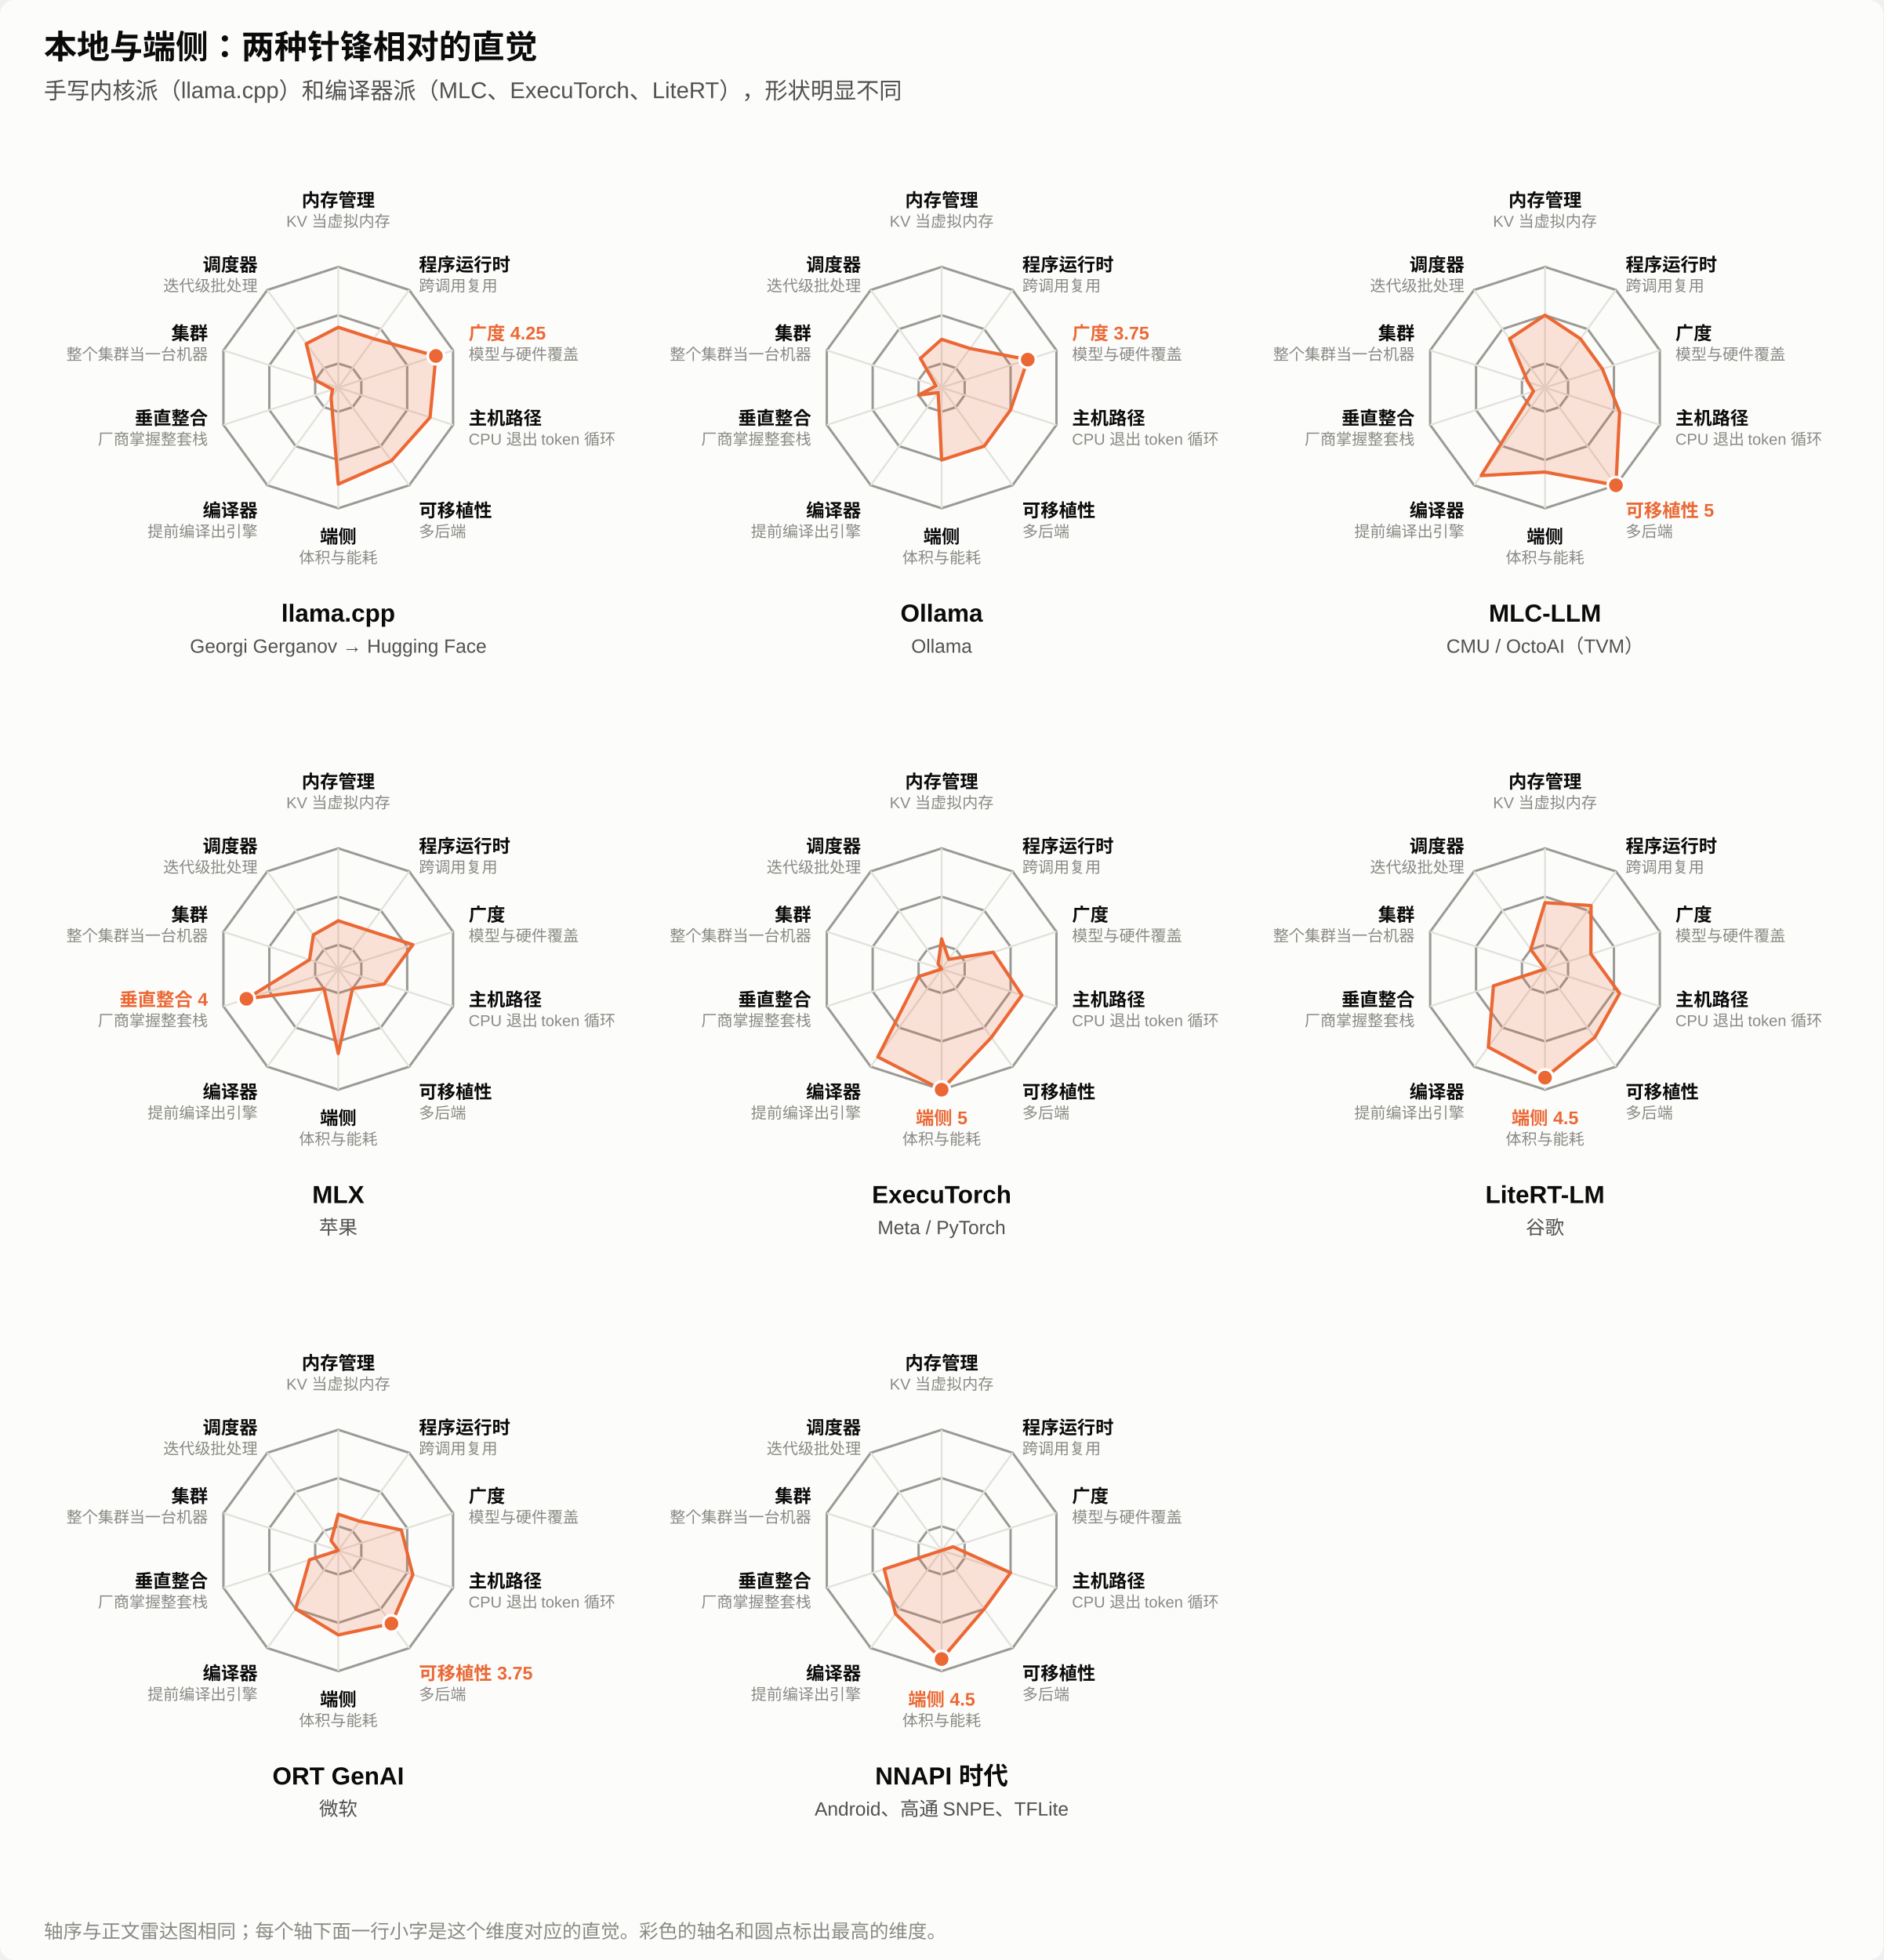
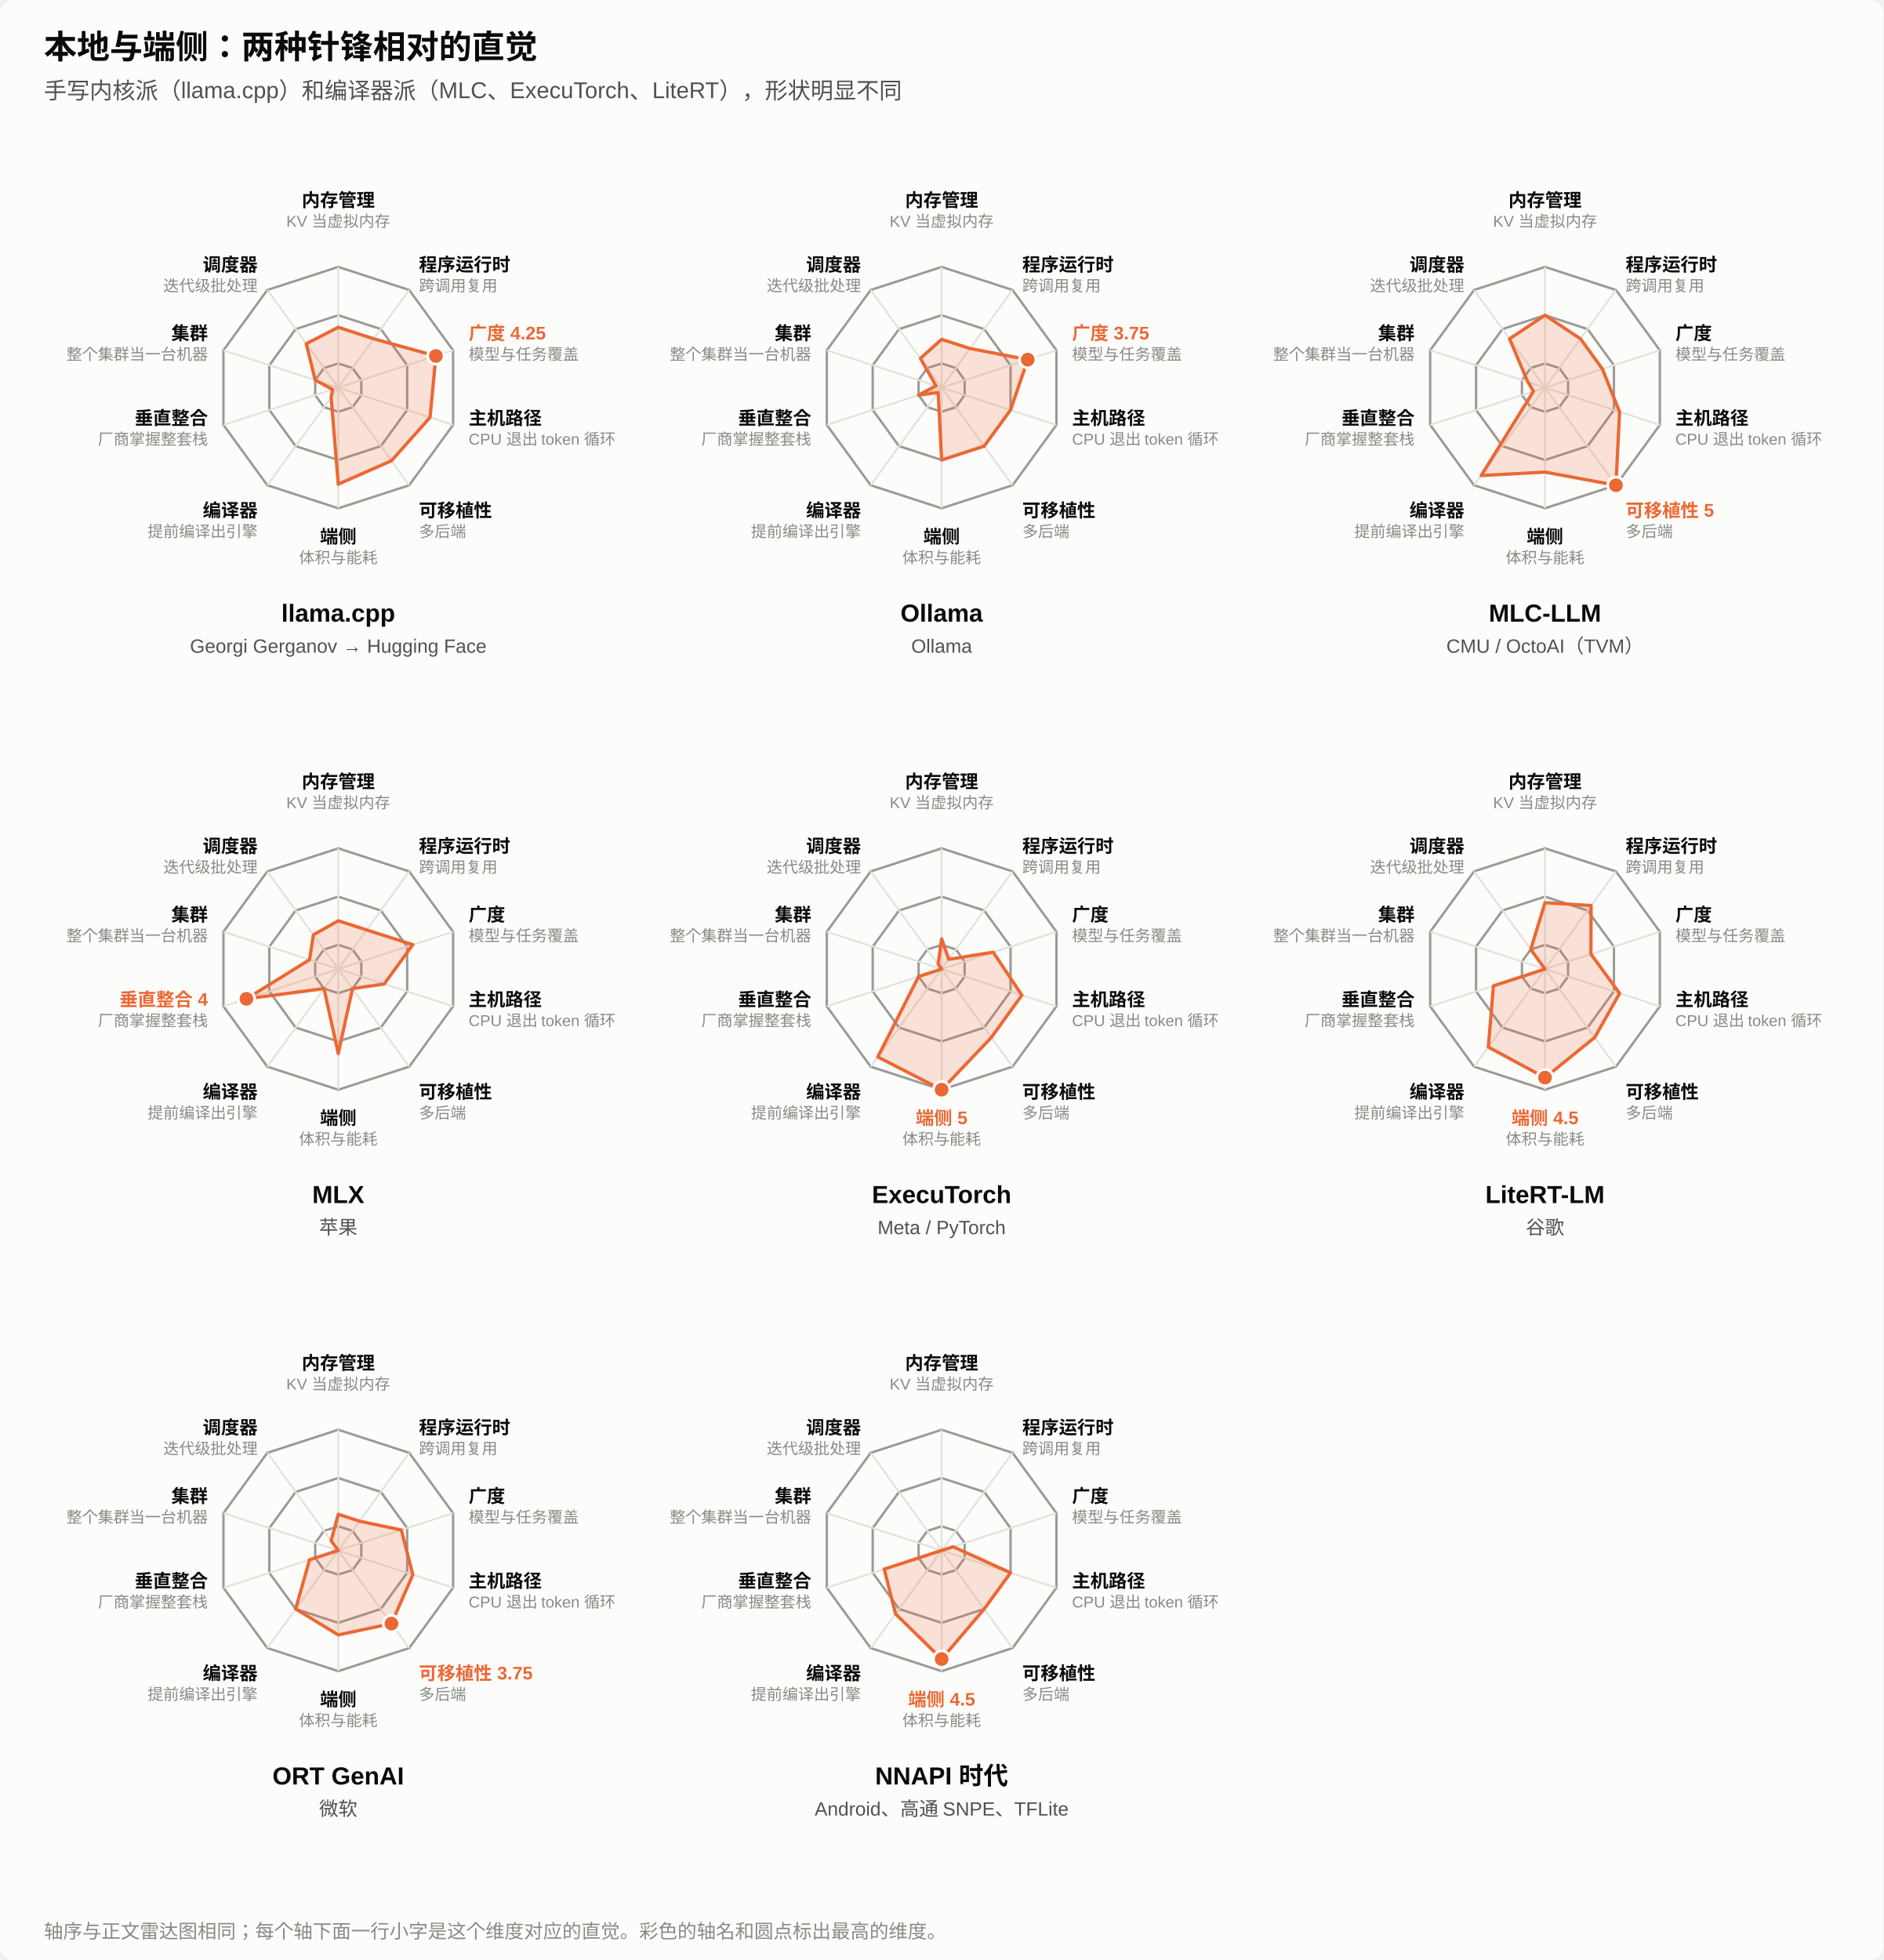
<svg xmlns="http://www.w3.org/2000/svg" viewBox="0 0 1030 1072" class="s" role="img" aria-label="本地与端侧：两种针锋相对的直觉">
  <style>
.s{font-family:-apple-system,"Segoe UI","PingFang SC","Noto Sans SC","Helvetica Neue",Arial,sans-serif}
.bg{fill:#fcfcfb}.t1{fill:#0b0b0b}.t2{fill:#52514e}.t3{fill:#8a8984}.w{fill:#ffffff}
.ln{stroke:#9b9a95;stroke-width:1.3;fill:none}.lnd{stroke:#9b9a95;stroke-width:1.2;fill:none;stroke-dasharray:4 3}
.box{fill:#fcfcfb;stroke:#9b9a95;stroke-width:1.2}.soft{fill:#f3f2ef}.lane{fill:#f3f2ef}
.m1{fill:#2a78d6}.m2{fill:#eb6834}.m3{fill:#1baf7a}.m4{fill:#8a63d2}.m5{fill:#7f8fa6}.m6{fill:#b5b0a2}
.b1{fill:#2a78d6;fill-opacity:.12;stroke:#2a78d6;stroke-width:1.3}.b2{fill:#eb6834;fill-opacity:.12;stroke:#eb6834;stroke-width:1.3}
.b3{fill:#1baf7a;fill-opacity:.12;stroke:#1baf7a;stroke-width:1.3}.b5{fill:#7f8fa6;fill-opacity:.12;stroke:#7f8fa6;stroke-width:1.3}
.ah{fill:#9b9a95}.yr{stroke:#e3e1da;stroke-width:1}.hl{fill:#eb6834;fill-opacity:.07}
@media (prefers-color-scheme:dark){.bg,.box{fill:#1a1a19}.t1{fill:#f0efec}.t2{fill:#c3c2b7}.t3{fill:#8f8e88}.soft,.lane{fill:#242422}
.ln,.lnd,.box{stroke:#6d6c66}.ah{fill:#6d6c66}.yr{stroke:#2e2e2b}.m1{fill:#3987e5}.m2{fill:#d95926}.hl{fill:#d95926;fill-opacity:.10}}
</style>
  <defs>
    <marker id="ar" viewBox="0 0 10 10" refX="9" refY="5" markerWidth="7" markerHeight="7" orient="auto">
      <path class="ah" d="M0,0 L10,5 L0,10 z" />
    </marker>
  </defs>
  <rect class="bg" width="1030" height="1072" rx="8" />
  <text class="t1" x="24" y="32" font-size="18" font-weight="600">本地与端侧：两种针锋相对的直觉</text>
  <text class="t2" x="24" y="54" font-size="12.5">手写内核派（llama.cpp）和编译器派（MLC、ExecuTorch、LiteRT），形状明显不同</text>
  <polygon class="ln" stroke-width=".7" points="185.0,198.8 192.8,201.3 197.6,207.9 197.6,216.1 192.8,222.7 185.0,225.2 177.2,222.7 172.4,216.1 172.4,207.9 177.2,201.3" />
  <polygon class="ln" stroke-width=".7" points="185.0,172.4 208.3,180.0 222.7,199.8 222.7,224.2 208.3,244.0 185.0,251.6 161.7,244.0 147.3,224.2 147.3,199.8 161.7,180.0" />
  <polygon class="ln" stroke-width=".7" points="185.0,146.0 223.8,158.6 247.8,191.6 247.8,232.4 223.8,265.4 185.0,278.0 146.2,265.4 122.2,232.4 122.2,191.6 146.2,158.6" />
  <line class="yr" x1="185.0" y1="212" x2="185.0" y2="146.0" />
  <line class="yr" x1="185.0" y1="212" x2="223.8" y2="158.6" />
  <line class="yr" x1="185.0" y1="212" x2="247.8" y2="191.6" />
  <line class="yr" x1="185.0" y1="212" x2="247.8" y2="232.4" />
  <line class="yr" x1="185.0" y1="212" x2="223.8" y2="265.4" />
  <line class="yr" x1="185.0" y1="212" x2="185.0" y2="278.0" />
  <line class="yr" x1="185.0" y1="212" x2="146.2" y2="265.4" />
  <line class="yr" x1="185.0" y1="212" x2="122.2" y2="232.4" />
  <line class="yr" x1="185.0" y1="212" x2="122.2" y2="191.6" />
  <line class="yr" x1="185.0" y1="212" x2="146.2" y2="158.6" />
  <polygon points="185.0,179.0 204.4,185.3 238.4,194.7 235.2,228.3 214.1,252.0 185.0,264.8 181.1,217.3 181.9,213.0 172.4,207.9 167.5,188.0" fill="#eb6834" fill-opacity=".18" stroke="#eb6834" stroke-width="1.8" stroke-linejoin="round" />
  <text class="t1" x="185.0" y="113.0" font-size="10" font-weight="700" text-anchor="middle">内存管理</text>
  <text class="t3" x="185.0" y="124.0" font-size="8.6" text-anchor="middle">KV 当虚拟内存</text>
  <text class="t1" x="229.1" y="148.3" font-size="10" font-weight="700" text-anchor="start">程序运行时</text>
  <text class="t3" x="229.1" y="159.3" font-size="8.6" text-anchor="start">跨调用复用</text>
  <text class="t1" x="256.3" y="185.8" font-size="10" font-weight="700" text-anchor="start" style="fill:#eb6834">广度 4.25</text>
-   <text class="t3" x="256.3" y="196.8" font-size="8.6" text-anchor="start">模型与硬件覆盖</text>
+   <text class="t3" x="256.3" y="196.8" font-size="8.6" text-anchor="start">模型与任务覆盖</text>
  <text class="t1" x="256.3" y="232.2" font-size="10" font-weight="700" text-anchor="start">主机路径</text>
  <text class="t3" x="256.3" y="243.2" font-size="8.6" text-anchor="start">CPU 退出 token 循环</text>
  <text class="t1" x="229.1" y="282.7" font-size="10" font-weight="700" text-anchor="start">可移植性</text>
  <text class="t3" x="229.1" y="293.7" font-size="8.6" text-anchor="start">多后端</text>
  <text class="t1" x="185.0" y="297.0" font-size="10" font-weight="700" text-anchor="middle">端侧</text>
  <text class="t3" x="185.0" y="308.0" font-size="8.6" text-anchor="middle">体积与能耗</text>
  <text class="t1" x="140.9" y="282.7" font-size="10" font-weight="700" text-anchor="end">编译器</text>
  <text class="t3" x="140.9" y="293.7" font-size="8.6" text-anchor="end">提前编译出引擎</text>
  <text class="t1" x="113.7" y="232.2" font-size="10" font-weight="700" text-anchor="end">垂直整合</text>
  <text class="t3" x="113.7" y="243.2" font-size="8.6" text-anchor="end">厂商掌握整套栈</text>
  <text class="t1" x="113.7" y="185.8" font-size="10" font-weight="700" text-anchor="end">集群</text>
  <text class="t3" x="113.7" y="196.8" font-size="8.6" text-anchor="end">整个集群当一台机器</text>
  <text class="t1" x="140.9" y="148.3" font-size="10" font-weight="700" text-anchor="end">调度器</text>
  <text class="t3" x="140.9" y="159.3" font-size="8.6" text-anchor="end">迭代级批处理</text>
  <circle cx="238.4" cy="194.7" r="4.5" fill="#eb6834" stroke="#fff" stroke-width="1.5" />
  <text class="t1" x="185.0" y="340.0" font-size="13.5" text-anchor="middle" font-weight="700">llama.cpp</text>
  <text class="t2" x="185.0" y="357.0" font-size="10.5" text-anchor="middle">Georgi Gerganov → Hugging Face</text>
  <polygon class="ln" stroke-width=".7" points="515.0,198.8 522.8,201.3 527.6,207.9 527.6,216.1 522.8,222.7 515.0,225.2 507.2,222.7 502.4,216.1 502.4,207.9 507.2,201.3" />
  <polygon class="ln" stroke-width=".7" points="515.0,172.4 538.3,180.0 552.7,199.8 552.7,224.2 538.3,244.0 515.0,251.6 491.7,244.0 477.3,224.2 477.3,199.8 491.7,180.0" />
  <polygon class="ln" stroke-width=".7" points="515.0,146.0 553.8,158.6 577.8,191.6 577.8,232.4 553.8,265.4 515.0,278.0 476.2,265.4 452.2,232.4 452.2,191.6 476.2,158.6" />
  <line class="yr" x1="515.0" y1="212" x2="515.0" y2="146.0" />
  <line class="yr" x1="515.0" y1="212" x2="553.8" y2="158.6" />
  <line class="yr" x1="515.0" y1="212" x2="577.8" y2="191.6" />
  <line class="yr" x1="515.0" y1="212" x2="577.8" y2="232.4" />
  <line class="yr" x1="515.0" y1="212" x2="553.8" y2="265.4" />
  <line class="yr" x1="515.0" y1="212" x2="515.0" y2="278.0" />
  <line class="yr" x1="515.0" y1="212" x2="476.2" y2="265.4" />
  <line class="yr" x1="515.0" y1="212" x2="452.2" y2="232.4" />
  <line class="yr" x1="515.0" y1="212" x2="452.2" y2="191.6" />
  <line class="yr" x1="515.0" y1="212" x2="476.2" y2="158.6" />
  <polygon points="515.0,185.6 530.5,190.6 562.1,196.7 552.7,224.2 538.3,244.0 515.0,251.6 513.1,214.7 502.4,216.1 511.9,211.0 503.4,196.0" fill="#eb6834" fill-opacity=".18" stroke="#eb6834" stroke-width="1.8" stroke-linejoin="round" />
  <text class="t1" x="515.0" y="113.0" font-size="10" font-weight="700" text-anchor="middle">内存管理</text>
  <text class="t3" x="515.0" y="124.0" font-size="8.6" text-anchor="middle">KV 当虚拟内存</text>
  <text class="t1" x="559.1" y="148.3" font-size="10" font-weight="700" text-anchor="start">程序运行时</text>
  <text class="t3" x="559.1" y="159.3" font-size="8.6" text-anchor="start">跨调用复用</text>
  <text class="t1" x="586.3" y="185.8" font-size="10" font-weight="700" text-anchor="start" style="fill:#eb6834">广度 3.75</text>
-   <text class="t3" x="586.3" y="196.8" font-size="8.6" text-anchor="start">模型与硬件覆盖</text>
+   <text class="t3" x="586.3" y="196.8" font-size="8.6" text-anchor="start">模型与任务覆盖</text>
  <text class="t1" x="586.3" y="232.2" font-size="10" font-weight="700" text-anchor="start">主机路径</text>
  <text class="t3" x="586.3" y="243.2" font-size="8.6" text-anchor="start">CPU 退出 token 循环</text>
  <text class="t1" x="559.1" y="282.7" font-size="10" font-weight="700" text-anchor="start">可移植性</text>
  <text class="t3" x="559.1" y="293.7" font-size="8.6" text-anchor="start">多后端</text>
  <text class="t1" x="515.0" y="297.0" font-size="10" font-weight="700" text-anchor="middle">端侧</text>
  <text class="t3" x="515.0" y="308.0" font-size="8.6" text-anchor="middle">体积与能耗</text>
  <text class="t1" x="470.9" y="282.7" font-size="10" font-weight="700" text-anchor="end">编译器</text>
  <text class="t3" x="470.9" y="293.7" font-size="8.6" text-anchor="end">提前编译出引擎</text>
  <text class="t1" x="443.7" y="232.2" font-size="10" font-weight="700" text-anchor="end">垂直整合</text>
  <text class="t3" x="443.7" y="243.2" font-size="8.6" text-anchor="end">厂商掌握整套栈</text>
  <text class="t1" x="443.7" y="185.8" font-size="10" font-weight="700" text-anchor="end">集群</text>
  <text class="t3" x="443.7" y="196.8" font-size="8.6" text-anchor="end">整个集群当一台机器</text>
  <text class="t1" x="470.9" y="148.3" font-size="10" font-weight="700" text-anchor="end">调度器</text>
  <text class="t3" x="470.9" y="159.3" font-size="8.6" text-anchor="end">迭代级批处理</text>
  <circle cx="562.1" cy="196.7" r="4.5" fill="#eb6834" stroke="#fff" stroke-width="1.5" />
  <text class="t1" x="515.0" y="340.0" font-size="13.5" text-anchor="middle" font-weight="700">Ollama</text>
  <text class="t2" x="515.0" y="357.0" font-size="10.5" text-anchor="middle">Ollama</text>
  <polygon class="ln" stroke-width=".7" points="845.0,198.8 852.8,201.3 857.6,207.9 857.6,216.1 852.8,222.7 845.0,225.2 837.2,222.7 832.4,216.1 832.4,207.9 837.2,201.3" />
  <polygon class="ln" stroke-width=".7" points="845.0,172.4 868.3,180.0 882.7,199.8 882.7,224.2 868.3,244.0 845.0,251.6 821.7,244.0 807.3,224.2 807.3,199.8 821.7,180.0" />
  <polygon class="ln" stroke-width=".7" points="845.0,146.0 883.8,158.6 907.8,191.6 907.8,232.4 883.8,265.4 845.0,278.0 806.2,265.4 782.2,232.4 782.2,191.6 806.2,158.6" />
  <line class="yr" x1="845.0" y1="212" x2="845.0" y2="146.0" />
  <line class="yr" x1="845.0" y1="212" x2="883.8" y2="158.6" />
  <line class="yr" x1="845.0" y1="212" x2="907.8" y2="191.6" />
  <line class="yr" x1="845.0" y1="212" x2="907.8" y2="232.4" />
  <line class="yr" x1="845.0" y1="212" x2="883.8" y2="265.4" />
  <line class="yr" x1="845.0" y1="212" x2="845.0" y2="278.0" />
  <line class="yr" x1="845.0" y1="212" x2="806.2" y2="265.4" />
  <line class="yr" x1="845.0" y1="212" x2="782.2" y2="232.4" />
  <line class="yr" x1="845.0" y1="212" x2="782.2" y2="191.6" />
  <line class="yr" x1="845.0" y1="212" x2="806.2" y2="158.6" />
  <polygon points="845.0,172.4 864.4,185.3 876.4,201.8 885.8,225.3 883.8,265.4 845.0,258.2 810.1,260.1 838.7,214.0 835.6,208.9 825.6,185.3" fill="#eb6834" fill-opacity=".18" stroke="#eb6834" stroke-width="1.8" stroke-linejoin="round" />
  <text class="t1" x="845.0" y="113.0" font-size="10" font-weight="700" text-anchor="middle">内存管理</text>
  <text class="t3" x="845.0" y="124.0" font-size="8.6" text-anchor="middle">KV 当虚拟内存</text>
  <text class="t1" x="889.1" y="148.3" font-size="10" font-weight="700" text-anchor="start">程序运行时</text>
  <text class="t3" x="889.1" y="159.3" font-size="8.6" text-anchor="start">跨调用复用</text>
  <text class="t1" x="916.3" y="185.8" font-size="10" font-weight="700" text-anchor="start">广度</text>
-   <text class="t3" x="916.3" y="196.8" font-size="8.6" text-anchor="start">模型与硬件覆盖</text>
+   <text class="t3" x="916.3" y="196.8" font-size="8.6" text-anchor="start">模型与任务覆盖</text>
  <text class="t1" x="916.3" y="232.2" font-size="10" font-weight="700" text-anchor="start">主机路径</text>
  <text class="t3" x="916.3" y="243.2" font-size="8.6" text-anchor="start">CPU 退出 token 循环</text>
  <text class="t1" x="889.1" y="282.7" font-size="10" font-weight="700" text-anchor="start" style="fill:#eb6834">可移植性 5</text>
  <text class="t3" x="889.1" y="293.7" font-size="8.6" text-anchor="start">多后端</text>
  <text class="t1" x="845.0" y="297.0" font-size="10" font-weight="700" text-anchor="middle">端侧</text>
  <text class="t3" x="845.0" y="308.0" font-size="8.6" text-anchor="middle">体积与能耗</text>
  <text class="t1" x="800.9" y="282.7" font-size="10" font-weight="700" text-anchor="end">编译器</text>
  <text class="t3" x="800.9" y="293.7" font-size="8.6" text-anchor="end">提前编译出引擎</text>
  <text class="t1" x="773.7" y="232.2" font-size="10" font-weight="700" text-anchor="end">垂直整合</text>
  <text class="t3" x="773.7" y="243.2" font-size="8.6" text-anchor="end">厂商掌握整套栈</text>
  <text class="t1" x="773.7" y="185.8" font-size="10" font-weight="700" text-anchor="end">集群</text>
  <text class="t3" x="773.7" y="196.8" font-size="8.6" text-anchor="end">整个集群当一台机器</text>
  <text class="t1" x="800.9" y="148.3" font-size="10" font-weight="700" text-anchor="end">调度器</text>
  <text class="t3" x="800.9" y="159.3" font-size="8.6" text-anchor="end">迭代级批处理</text>
  <circle cx="883.8" cy="265.4" r="4.5" fill="#eb6834" stroke="#fff" stroke-width="1.5" />
  <text class="t1" x="845.0" y="340.0" font-size="13.5" text-anchor="middle" font-weight="700">MLC-LLM</text>
  <text class="t2" x="845.0" y="357.0" font-size="10.5" text-anchor="middle">CMU / OctoAI（TVM）</text>
  <polygon class="ln" stroke-width=".7" points="185.0,516.8 192.8,519.3 197.6,525.9 197.6,534.1 192.8,540.7 185.0,543.2 177.2,540.7 172.4,534.1 172.4,525.9 177.2,519.3" />
  <polygon class="ln" stroke-width=".7" points="185.0,490.4 208.3,498.0 222.7,517.8 222.7,542.2 208.3,562.0 185.0,569.6 161.7,562.0 147.3,542.2 147.3,517.8 161.7,498.0" />
  <polygon class="ln" stroke-width=".7" points="185.0,464.0 223.8,476.6 247.8,509.6 247.8,550.4 223.8,583.4 185.0,596.0 146.2,583.4 122.2,550.4 122.2,509.6 146.2,476.6" />
  <line class="yr" x1="185.0" y1="530" x2="185.0" y2="464.0" />
  <line class="yr" x1="185.0" y1="530" x2="223.8" y2="476.6" />
  <line class="yr" x1="185.0" y1="530" x2="247.8" y2="509.6" />
  <line class="yr" x1="185.0" y1="530" x2="247.8" y2="550.4" />
  <line class="yr" x1="185.0" y1="530" x2="223.8" y2="583.4" />
  <line class="yr" x1="185.0" y1="530" x2="185.0" y2="596.0" />
  <line class="yr" x1="185.0" y1="530" x2="146.2" y2="583.4" />
  <line class="yr" x1="185.0" y1="530" x2="122.2" y2="550.4" />
  <line class="yr" x1="185.0" y1="530" x2="122.2" y2="509.6" />
  <line class="yr" x1="185.0" y1="530" x2="146.2" y2="476.6" />
  <polygon points="185.0,503.6 200.5,508.6 225.8,516.7 210.1,538.2 192.8,540.7 185.0,576.2 177.2,540.7 134.8,546.3 169.3,524.9 171.4,511.3" fill="#eb6834" fill-opacity=".18" stroke="#eb6834" stroke-width="1.8" stroke-linejoin="round" />
  <text class="t1" x="185.0" y="431.0" font-size="10" font-weight="700" text-anchor="middle">内存管理</text>
  <text class="t3" x="185.0" y="442.0" font-size="8.6" text-anchor="middle">KV 当虚拟内存</text>
  <text class="t1" x="229.1" y="466.3" font-size="10" font-weight="700" text-anchor="start">程序运行时</text>
  <text class="t3" x="229.1" y="477.3" font-size="8.6" text-anchor="start">跨调用复用</text>
  <text class="t1" x="256.3" y="503.8" font-size="10" font-weight="700" text-anchor="start">广度</text>
-   <text class="t3" x="256.3" y="514.8" font-size="8.6" text-anchor="start">模型与硬件覆盖</text>
+   <text class="t3" x="256.3" y="514.8" font-size="8.6" text-anchor="start">模型与任务覆盖</text>
  <text class="t1" x="256.3" y="550.2" font-size="10" font-weight="700" text-anchor="start">主机路径</text>
  <text class="t3" x="256.3" y="561.2" font-size="8.6" text-anchor="start">CPU 退出 token 循环</text>
  <text class="t1" x="229.1" y="600.7" font-size="10" font-weight="700" text-anchor="start">可移植性</text>
  <text class="t3" x="229.1" y="611.7" font-size="8.6" text-anchor="start">多后端</text>
  <text class="t1" x="185.0" y="615.0" font-size="10" font-weight="700" text-anchor="middle">端侧</text>
  <text class="t3" x="185.0" y="626.0" font-size="8.6" text-anchor="middle">体积与能耗</text>
  <text class="t1" x="140.9" y="600.7" font-size="10" font-weight="700" text-anchor="end">编译器</text>
  <text class="t3" x="140.9" y="611.7" font-size="8.6" text-anchor="end">提前编译出引擎</text>
  <text class="t1" x="113.7" y="550.2" font-size="10" font-weight="700" text-anchor="end" style="fill:#eb6834">垂直整合 4</text>
  <text class="t3" x="113.7" y="561.2" font-size="8.6" text-anchor="end">厂商掌握整套栈</text>
  <text class="t1" x="113.7" y="503.8" font-size="10" font-weight="700" text-anchor="end">集群</text>
  <text class="t3" x="113.7" y="514.8" font-size="8.6" text-anchor="end">整个集群当一台机器</text>
  <text class="t1" x="140.9" y="466.3" font-size="10" font-weight="700" text-anchor="end">调度器</text>
  <text class="t3" x="140.9" y="477.3" font-size="8.6" text-anchor="end">迭代级批处理</text>
  <circle cx="134.8" cy="546.3" r="4.5" fill="#eb6834" stroke="#fff" stroke-width="1.5" />
  <text class="t1" x="185.0" y="658.0" font-size="13.5" text-anchor="middle" font-weight="700">MLX</text>
  <text class="t2" x="185.0" y="675.0" font-size="10.5" text-anchor="middle">苹果</text>
  <polygon class="ln" stroke-width=".7" points="515.0,516.8 522.8,519.3 527.6,525.9 527.6,534.1 522.8,540.7 515.0,543.2 507.2,540.7 502.4,534.1 502.4,525.9 507.2,519.3" />
  <polygon class="ln" stroke-width=".7" points="515.0,490.4 538.3,498.0 552.7,517.8 552.7,542.2 538.3,562.0 515.0,569.6 491.7,562.0 477.3,542.2 477.3,517.8 491.7,498.0" />
  <polygon class="ln" stroke-width=".7" points="515.0,464.0 553.8,476.6 577.8,509.6 577.8,550.4 553.8,583.4 515.0,596.0 476.2,583.4 452.2,550.4 452.2,509.6 476.2,476.6" />
  <line class="yr" x1="515.0" y1="530" x2="515.0" y2="464.0" />
  <line class="yr" x1="515.0" y1="530" x2="553.8" y2="476.6" />
  <line class="yr" x1="515.0" y1="530" x2="577.8" y2="509.6" />
  <line class="yr" x1="515.0" y1="530" x2="577.8" y2="550.4" />
  <line class="yr" x1="515.0" y1="530" x2="553.8" y2="583.4" />
  <line class="yr" x1="515.0" y1="530" x2="515.0" y2="596.0" />
  <line class="yr" x1="515.0" y1="530" x2="476.2" y2="583.4" />
  <line class="yr" x1="515.0" y1="530" x2="452.2" y2="550.4" />
  <line class="yr" x1="515.0" y1="530" x2="452.2" y2="509.6" />
  <line class="yr" x1="515.0" y1="530" x2="476.2" y2="476.6" />
  <polygon points="515.0,513.5 518.9,524.7 543.2,520.8 558.9,544.3 542.2,567.4 515.0,596.0 480.1,578.1 502.4,534.1 515.0,530.0 513.1,527.3" fill="#eb6834" fill-opacity=".18" stroke="#eb6834" stroke-width="1.8" stroke-linejoin="round" />
  <text class="t1" x="515.0" y="431.0" font-size="10" font-weight="700" text-anchor="middle">内存管理</text>
  <text class="t3" x="515.0" y="442.0" font-size="8.6" text-anchor="middle">KV 当虚拟内存</text>
  <text class="t1" x="559.1" y="466.3" font-size="10" font-weight="700" text-anchor="start">程序运行时</text>
  <text class="t3" x="559.1" y="477.3" font-size="8.6" text-anchor="start">跨调用复用</text>
  <text class="t1" x="586.3" y="503.8" font-size="10" font-weight="700" text-anchor="start">广度</text>
-   <text class="t3" x="586.3" y="514.8" font-size="8.6" text-anchor="start">模型与硬件覆盖</text>
+   <text class="t3" x="586.3" y="514.8" font-size="8.6" text-anchor="start">模型与任务覆盖</text>
  <text class="t1" x="586.3" y="550.2" font-size="10" font-weight="700" text-anchor="start">主机路径</text>
  <text class="t3" x="586.3" y="561.2" font-size="8.6" text-anchor="start">CPU 退出 token 循环</text>
  <text class="t1" x="559.1" y="600.7" font-size="10" font-weight="700" text-anchor="start">可移植性</text>
  <text class="t3" x="559.1" y="611.7" font-size="8.6" text-anchor="start">多后端</text>
  <text class="t1" x="515.0" y="615.0" font-size="10" font-weight="700" text-anchor="middle" style="fill:#eb6834">端侧 5</text>
  <text class="t3" x="515.0" y="626.0" font-size="8.6" text-anchor="middle">体积与能耗</text>
  <text class="t1" x="470.9" y="600.7" font-size="10" font-weight="700" text-anchor="end">编译器</text>
  <text class="t3" x="470.9" y="611.7" font-size="8.6" text-anchor="end">提前编译出引擎</text>
  <text class="t1" x="443.7" y="550.2" font-size="10" font-weight="700" text-anchor="end">垂直整合</text>
  <text class="t3" x="443.7" y="561.2" font-size="8.6" text-anchor="end">厂商掌握整套栈</text>
  <text class="t1" x="443.7" y="503.8" font-size="10" font-weight="700" text-anchor="end">集群</text>
  <text class="t3" x="443.7" y="514.8" font-size="8.6" text-anchor="end">整个集群当一台机器</text>
  <text class="t1" x="470.9" y="466.3" font-size="10" font-weight="700" text-anchor="end">调度器</text>
  <text class="t3" x="470.9" y="477.3" font-size="8.6" text-anchor="end">迭代级批处理</text>
  <circle cx="515.0" cy="596.0" r="4.5" fill="#eb6834" stroke="#fff" stroke-width="1.5" />
  <text class="t1" x="515.0" y="658.0" font-size="13.5" text-anchor="middle" font-weight="700">ExecuTorch</text>
  <text class="t2" x="515.0" y="675.0" font-size="10.5" text-anchor="middle">Meta / PyTorch</text>
  <polygon class="ln" stroke-width=".7" points="845.0,516.8 852.8,519.3 857.6,525.9 857.6,534.1 852.8,540.7 845.0,543.2 837.2,540.7 832.4,534.1 832.4,525.9 837.2,519.3" />
  <polygon class="ln" stroke-width=".7" points="845.0,490.4 868.3,498.0 882.7,517.8 882.7,542.2 868.3,562.0 845.0,569.6 821.7,562.0 807.3,542.2 807.3,517.8 821.7,498.0" />
  <polygon class="ln" stroke-width=".7" points="845.0,464.0 883.8,476.6 907.8,509.6 907.8,550.4 883.8,583.4 845.0,596.0 806.2,583.4 782.2,550.4 782.2,509.6 806.2,476.6" />
  <line class="yr" x1="845.0" y1="530" x2="845.0" y2="464.0" />
  <line class="yr" x1="845.0" y1="530" x2="883.8" y2="476.6" />
  <line class="yr" x1="845.0" y1="530" x2="907.8" y2="509.6" />
  <line class="yr" x1="845.0" y1="530" x2="907.8" y2="550.4" />
  <line class="yr" x1="845.0" y1="530" x2="883.8" y2="583.4" />
  <line class="yr" x1="845.0" y1="530" x2="845.0" y2="596.0" />
  <line class="yr" x1="845.0" y1="530" x2="806.2" y2="583.4" />
  <line class="yr" x1="845.0" y1="530" x2="782.2" y2="550.4" />
  <line class="yr" x1="845.0" y1="530" x2="782.2" y2="509.6" />
  <line class="yr" x1="845.0" y1="530" x2="806.2" y2="476.6" />
  <polygon points="845.0,493.7 870.2,495.3 870.1,521.8 885.8,543.3 872.2,567.4 845.0,589.4 814.0,572.7 816.8,539.2 845.0,530.0 837.2,519.3" fill="#eb6834" fill-opacity=".18" stroke="#eb6834" stroke-width="1.8" stroke-linejoin="round" />
  <text class="t1" x="845.0" y="431.0" font-size="10" font-weight="700" text-anchor="middle">内存管理</text>
  <text class="t3" x="845.0" y="442.0" font-size="8.6" text-anchor="middle">KV 当虚拟内存</text>
  <text class="t1" x="889.1" y="466.3" font-size="10" font-weight="700" text-anchor="start">程序运行时</text>
  <text class="t3" x="889.1" y="477.3" font-size="8.6" text-anchor="start">跨调用复用</text>
  <text class="t1" x="916.3" y="503.8" font-size="10" font-weight="700" text-anchor="start">广度</text>
-   <text class="t3" x="916.3" y="514.8" font-size="8.6" text-anchor="start">模型与硬件覆盖</text>
+   <text class="t3" x="916.3" y="514.8" font-size="8.6" text-anchor="start">模型与任务覆盖</text>
  <text class="t1" x="916.3" y="550.2" font-size="10" font-weight="700" text-anchor="start">主机路径</text>
  <text class="t3" x="916.3" y="561.2" font-size="8.6" text-anchor="start">CPU 退出 token 循环</text>
  <text class="t1" x="889.1" y="600.7" font-size="10" font-weight="700" text-anchor="start">可移植性</text>
  <text class="t3" x="889.1" y="611.7" font-size="8.6" text-anchor="start">多后端</text>
  <text class="t1" x="845.0" y="615.0" font-size="10" font-weight="700" text-anchor="middle" style="fill:#eb6834">端侧 4.5</text>
  <text class="t3" x="845.0" y="626.0" font-size="8.6" text-anchor="middle">体积与能耗</text>
  <text class="t1" x="800.9" y="600.7" font-size="10" font-weight="700" text-anchor="end">编译器</text>
  <text class="t3" x="800.9" y="611.7" font-size="8.6" text-anchor="end">提前编译出引擎</text>
  <text class="t1" x="773.7" y="550.2" font-size="10" font-weight="700" text-anchor="end">垂直整合</text>
  <text class="t3" x="773.7" y="561.2" font-size="8.6" text-anchor="end">厂商掌握整套栈</text>
  <text class="t1" x="773.7" y="503.8" font-size="10" font-weight="700" text-anchor="end">集群</text>
  <text class="t3" x="773.7" y="514.8" font-size="8.6" text-anchor="end">整个集群当一台机器</text>
  <text class="t1" x="800.9" y="466.3" font-size="10" font-weight="700" text-anchor="end">调度器</text>
  <text class="t3" x="800.9" y="477.3" font-size="8.6" text-anchor="end">迭代级批处理</text>
  <circle cx="845.0" cy="589.4" r="4.5" fill="#eb6834" stroke="#fff" stroke-width="1.5" />
  <text class="t1" x="845.0" y="658.0" font-size="13.5" text-anchor="middle" font-weight="700">LiteRT-LM</text>
  <text class="t2" x="845.0" y="675.0" font-size="10.5" text-anchor="middle">谷歌</text>
  <polygon class="ln" stroke-width=".7" points="185.0,834.8 192.8,837.3 197.6,843.9 197.6,852.1 192.8,858.7 185.0,861.2 177.2,858.7 172.4,852.1 172.4,843.9 177.2,837.3" />
  <polygon class="ln" stroke-width=".7" points="185.0,808.4 208.3,816.0 222.7,835.8 222.7,860.2 208.3,880.0 185.0,887.6 161.7,880.0 147.3,860.2 147.3,835.8 161.7,816.0" />
  <polygon class="ln" stroke-width=".7" points="185.0,782.0 223.8,794.6 247.8,827.6 247.8,868.4 223.8,901.4 185.0,914.0 146.2,901.4 122.2,868.4 122.2,827.6 146.2,794.6" />
  <line class="yr" x1="185.0" y1="848" x2="185.0" y2="782.0" />
  <line class="yr" x1="185.0" y1="848" x2="223.8" y2="794.6" />
  <line class="yr" x1="185.0" y1="848" x2="247.8" y2="827.6" />
  <line class="yr" x1="185.0" y1="848" x2="247.8" y2="868.4" />
  <line class="yr" x1="185.0" y1="848" x2="223.8" y2="901.4" />
  <line class="yr" x1="185.0" y1="848" x2="185.0" y2="914.0" />
  <line class="yr" x1="185.0" y1="848" x2="146.2" y2="901.4" />
  <line class="yr" x1="185.0" y1="848" x2="122.2" y2="868.4" />
  <line class="yr" x1="185.0" y1="848" x2="122.2" y2="827.6" />
  <line class="yr" x1="185.0" y1="848" x2="146.2" y2="794.6" />
  <polygon points="185.0,828.2 196.6,832.0 219.5,836.8 225.8,861.3 214.1,888.0 185.0,894.2 161.7,880.0 169.3,853.1 185.0,848.0 181.1,842.7" fill="#eb6834" fill-opacity=".18" stroke="#eb6834" stroke-width="1.8" stroke-linejoin="round" />
  <text class="t1" x="185.0" y="749.0" font-size="10" font-weight="700" text-anchor="middle">内存管理</text>
  <text class="t3" x="185.0" y="760.0" font-size="8.6" text-anchor="middle">KV 当虚拟内存</text>
  <text class="t1" x="229.1" y="784.3" font-size="10" font-weight="700" text-anchor="start">程序运行时</text>
  <text class="t3" x="229.1" y="795.3" font-size="8.6" text-anchor="start">跨调用复用</text>
  <text class="t1" x="256.3" y="821.8" font-size="10" font-weight="700" text-anchor="start">广度</text>
-   <text class="t3" x="256.3" y="832.8" font-size="8.6" text-anchor="start">模型与硬件覆盖</text>
+   <text class="t3" x="256.3" y="832.8" font-size="8.6" text-anchor="start">模型与任务覆盖</text>
  <text class="t1" x="256.3" y="868.2" font-size="10" font-weight="700" text-anchor="start">主机路径</text>
  <text class="t3" x="256.3" y="879.2" font-size="8.6" text-anchor="start">CPU 退出 token 循环</text>
  <text class="t1" x="229.1" y="918.7" font-size="10" font-weight="700" text-anchor="start" style="fill:#eb6834">可移植性 3.75</text>
  <text class="t3" x="229.1" y="929.7" font-size="8.6" text-anchor="start">多后端</text>
  <text class="t1" x="185.0" y="933.0" font-size="10" font-weight="700" text-anchor="middle">端侧</text>
  <text class="t3" x="185.0" y="944.0" font-size="8.6" text-anchor="middle">体积与能耗</text>
  <text class="t1" x="140.9" y="918.7" font-size="10" font-weight="700" text-anchor="end">编译器</text>
  <text class="t3" x="140.9" y="929.7" font-size="8.6" text-anchor="end">提前编译出引擎</text>
  <text class="t1" x="113.7" y="868.2" font-size="10" font-weight="700" text-anchor="end">垂直整合</text>
  <text class="t3" x="113.7" y="879.2" font-size="8.6" text-anchor="end">厂商掌握整套栈</text>
  <text class="t1" x="113.7" y="821.8" font-size="10" font-weight="700" text-anchor="end">集群</text>
  <text class="t3" x="113.7" y="832.8" font-size="8.6" text-anchor="end">整个集群当一台机器</text>
  <text class="t1" x="140.9" y="784.3" font-size="10" font-weight="700" text-anchor="end">调度器</text>
  <text class="t3" x="140.9" y="795.3" font-size="8.6" text-anchor="end">迭代级批处理</text>
  <circle cx="214.1" cy="888.0" r="4.5" fill="#eb6834" stroke="#fff" stroke-width="1.5" />
  <text class="t1" x="185.0" y="976.0" font-size="13.5" text-anchor="middle" font-weight="700">ORT GenAI</text>
  <text class="t2" x="185.0" y="993.0" font-size="10.5" text-anchor="middle">微软</text>
  <polygon class="ln" stroke-width=".7" points="515.0,834.8 522.8,837.3 527.6,843.9 527.6,852.1 522.8,858.7 515.0,861.2 507.2,858.7 502.4,852.1 502.4,843.9 507.2,837.3" />
  <polygon class="ln" stroke-width=".7" points="515.0,808.4 538.3,816.0 552.7,835.8 552.7,860.2 538.3,880.0 515.0,887.6 491.7,880.0 477.3,860.2 477.3,835.8 491.7,816.0" />
  <polygon class="ln" stroke-width=".7" points="515.0,782.0 553.8,794.6 577.8,827.6 577.8,868.4 553.8,901.4 515.0,914.0 476.2,901.4 452.2,868.4 452.2,827.6 476.2,794.6" />
  <line class="yr" x1="515.0" y1="848" x2="515.0" y2="782.0" />
  <line class="yr" x1="515.0" y1="848" x2="553.8" y2="794.6" />
  <line class="yr" x1="515.0" y1="848" x2="577.8" y2="827.6" />
  <line class="yr" x1="515.0" y1="848" x2="577.8" y2="868.4" />
  <line class="yr" x1="515.0" y1="848" x2="553.8" y2="901.4" />
  <line class="yr" x1="515.0" y1="848" x2="515.0" y2="914.0" />
  <line class="yr" x1="515.0" y1="848" x2="476.2" y2="901.4" />
  <line class="yr" x1="515.0" y1="848" x2="452.2" y2="868.4" />
  <line class="yr" x1="515.0" y1="848" x2="452.2" y2="827.6" />
  <line class="yr" x1="515.0" y1="848" x2="476.2" y2="794.6" />
  <polygon points="515.0,848.0 515.0,848.0 521.3,846.0 552.7,860.2 538.3,880.0 515.0,907.4 489.8,882.7 483.6,858.2 515.0,848.0 515.0,848.0" fill="#eb6834" fill-opacity=".18" stroke="#eb6834" stroke-width="1.8" stroke-linejoin="round" />
  <text class="t1" x="515.0" y="749.0" font-size="10" font-weight="700" text-anchor="middle">内存管理</text>
  <text class="t3" x="515.0" y="760.0" font-size="8.6" text-anchor="middle">KV 当虚拟内存</text>
  <text class="t1" x="559.1" y="784.3" font-size="10" font-weight="700" text-anchor="start">程序运行时</text>
  <text class="t3" x="559.1" y="795.3" font-size="8.6" text-anchor="start">跨调用复用</text>
  <text class="t1" x="586.3" y="821.8" font-size="10" font-weight="700" text-anchor="start">广度</text>
-   <text class="t3" x="586.3" y="832.8" font-size="8.6" text-anchor="start">模型与硬件覆盖</text>
+   <text class="t3" x="586.3" y="832.8" font-size="8.6" text-anchor="start">模型与任务覆盖</text>
  <text class="t1" x="586.3" y="868.2" font-size="10" font-weight="700" text-anchor="start">主机路径</text>
  <text class="t3" x="586.3" y="879.2" font-size="8.6" text-anchor="start">CPU 退出 token 循环</text>
  <text class="t1" x="559.1" y="918.7" font-size="10" font-weight="700" text-anchor="start">可移植性</text>
  <text class="t3" x="559.1" y="929.7" font-size="8.6" text-anchor="start">多后端</text>
  <text class="t1" x="515.0" y="933.0" font-size="10" font-weight="700" text-anchor="middle" style="fill:#eb6834">端侧 4.5</text>
  <text class="t3" x="515.0" y="944.0" font-size="8.6" text-anchor="middle">体积与能耗</text>
  <text class="t1" x="470.9" y="918.7" font-size="10" font-weight="700" text-anchor="end">编译器</text>
  <text class="t3" x="470.9" y="929.7" font-size="8.6" text-anchor="end">提前编译出引擎</text>
  <text class="t1" x="443.7" y="868.2" font-size="10" font-weight="700" text-anchor="end">垂直整合</text>
  <text class="t3" x="443.7" y="879.2" font-size="8.6" text-anchor="end">厂商掌握整套栈</text>
  <text class="t1" x="443.7" y="821.8" font-size="10" font-weight="700" text-anchor="end">集群</text>
  <text class="t3" x="443.7" y="832.8" font-size="8.6" text-anchor="end">整个集群当一台机器</text>
  <text class="t1" x="470.9" y="784.3" font-size="10" font-weight="700" text-anchor="end">调度器</text>
  <text class="t3" x="470.9" y="795.3" font-size="8.6" text-anchor="end">迭代级批处理</text>
  <circle cx="515.0" cy="907.4" r="4.5" fill="#eb6834" stroke="#fff" stroke-width="1.5" />
  <text class="t1" x="515.0" y="976.0" font-size="13.5" text-anchor="middle" font-weight="700">NNAPI 时代</text>
  <text class="t2" x="515.0" y="993.0" font-size="10.5" text-anchor="middle">Android、高通 SNPE、TFLite</text>
  <text class="t3" x="24.0" y="1060.0" font-size="10.5" text-anchor="start">轴序与正文雷达图相同；每个轴下面一行小字是这个维度对应的直觉。彩色的轴名和圆点标出最高的维度。</text>
</svg>
